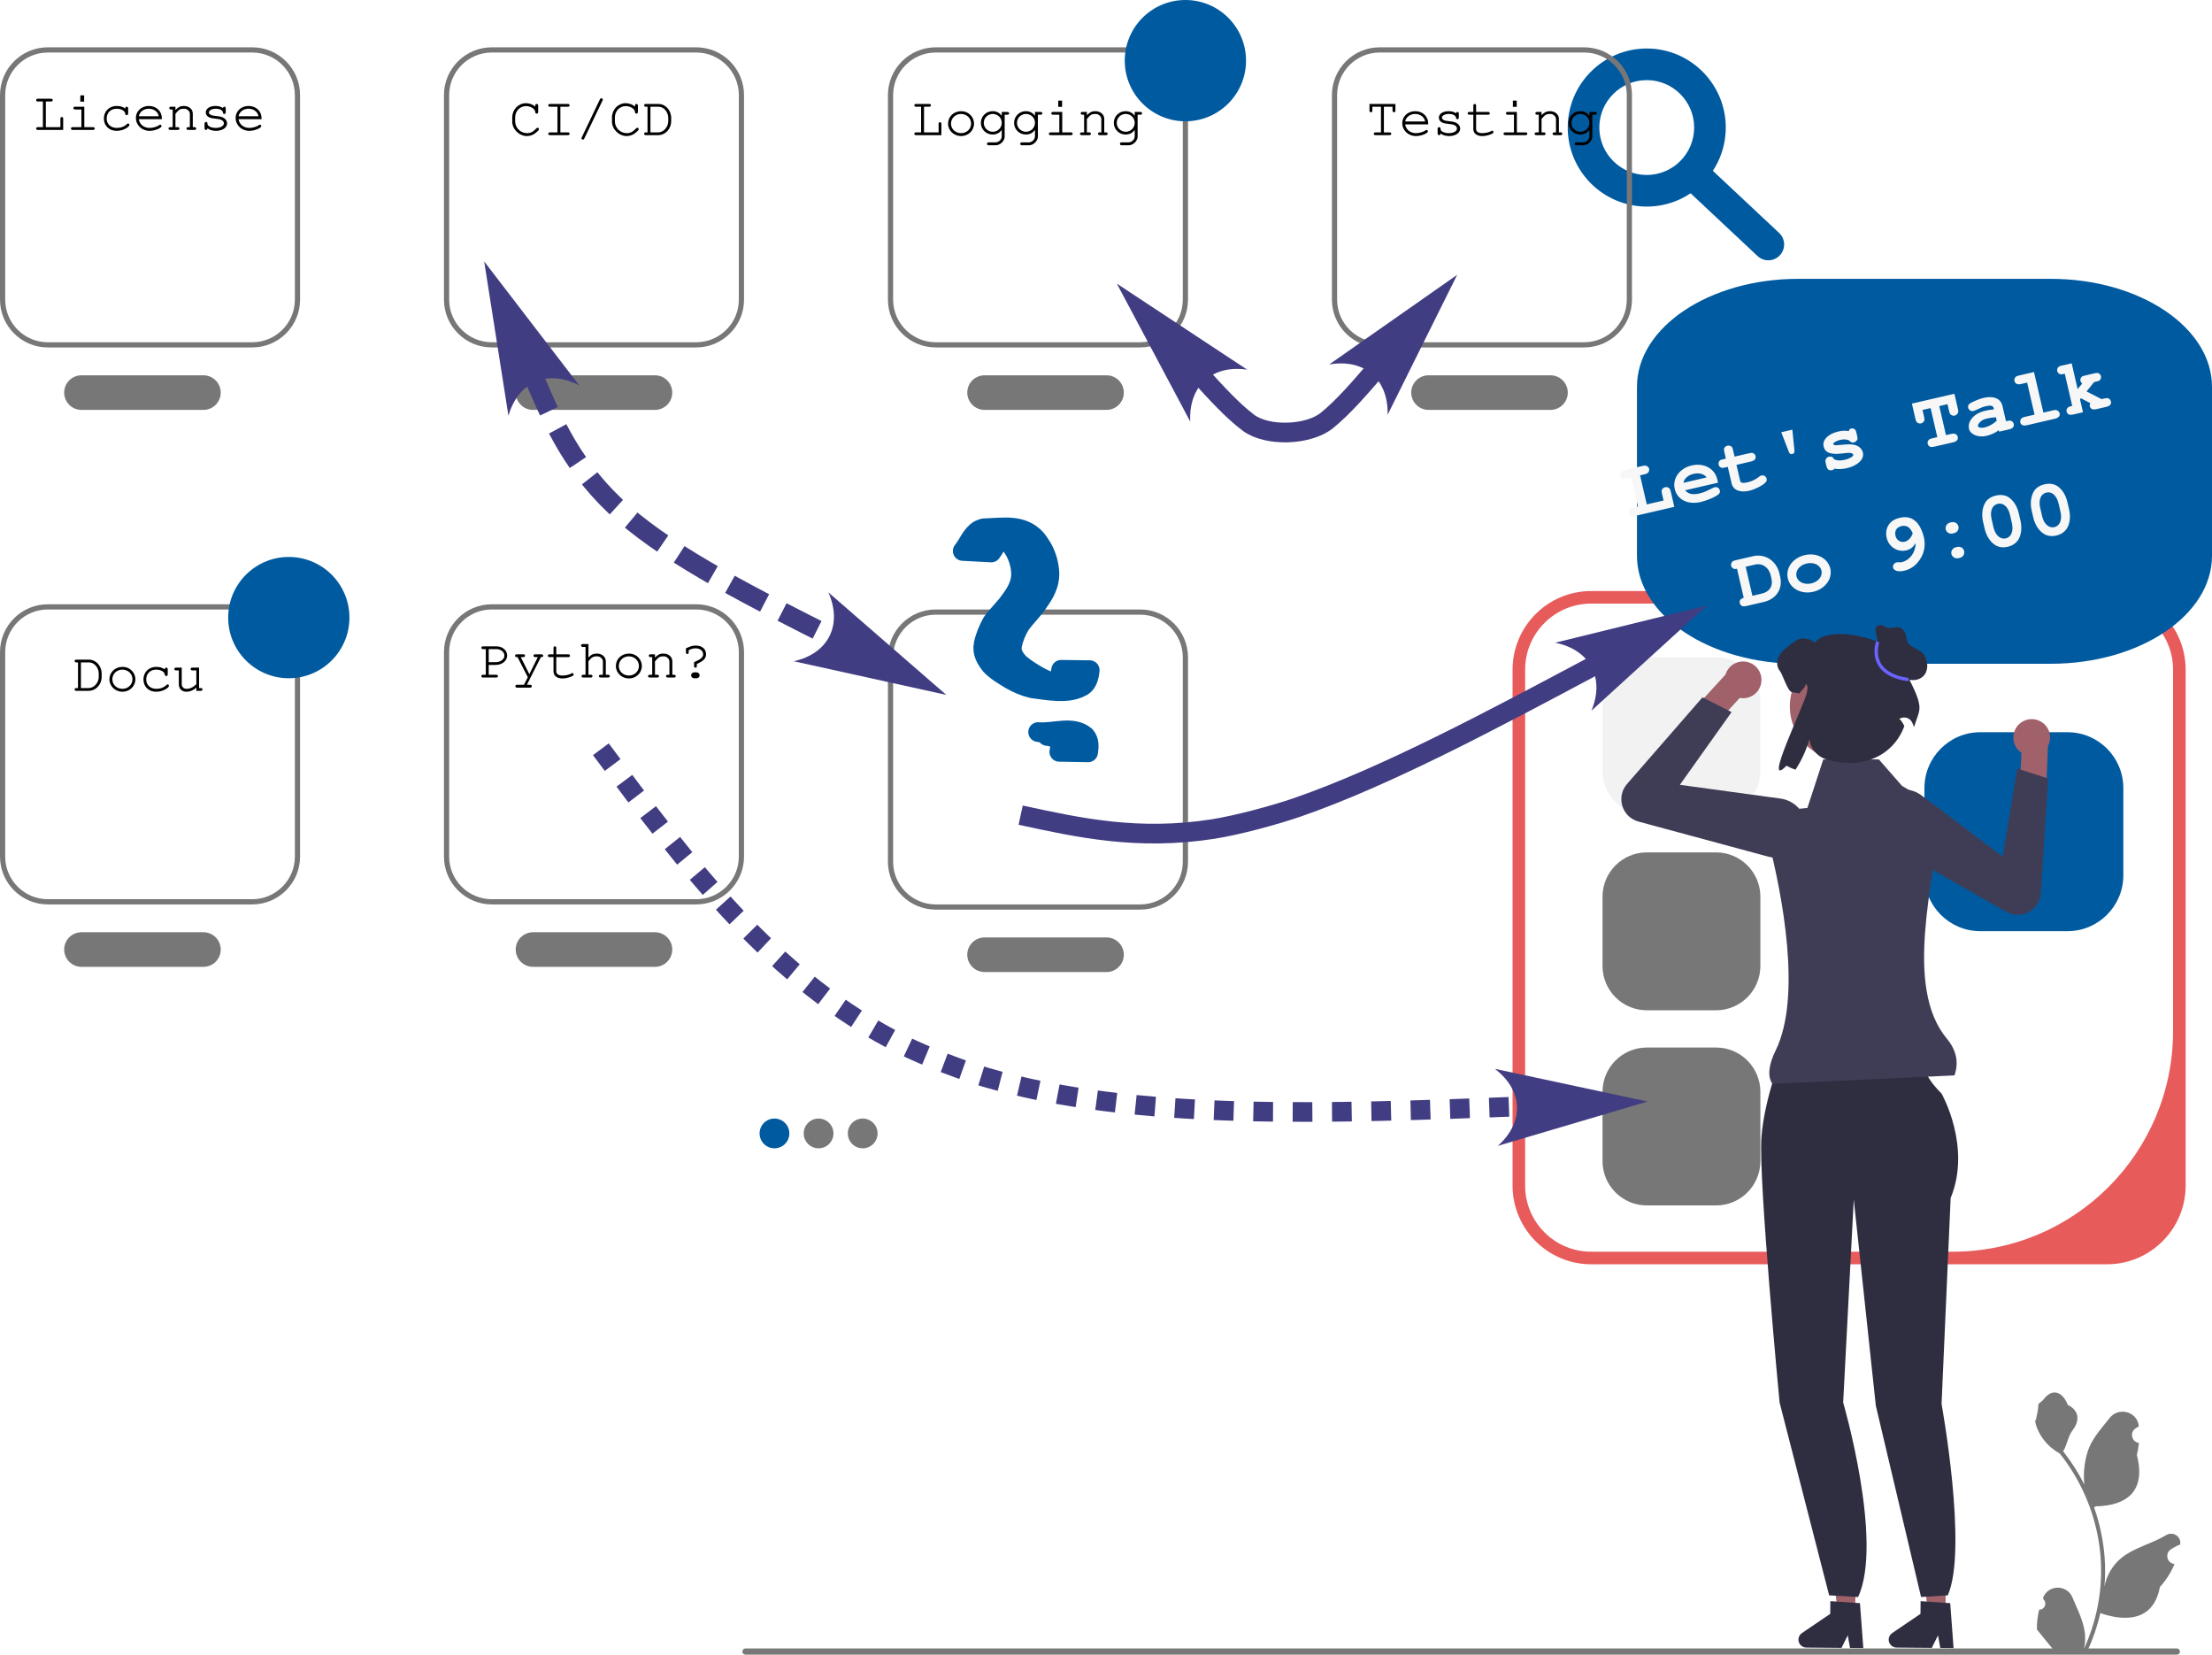
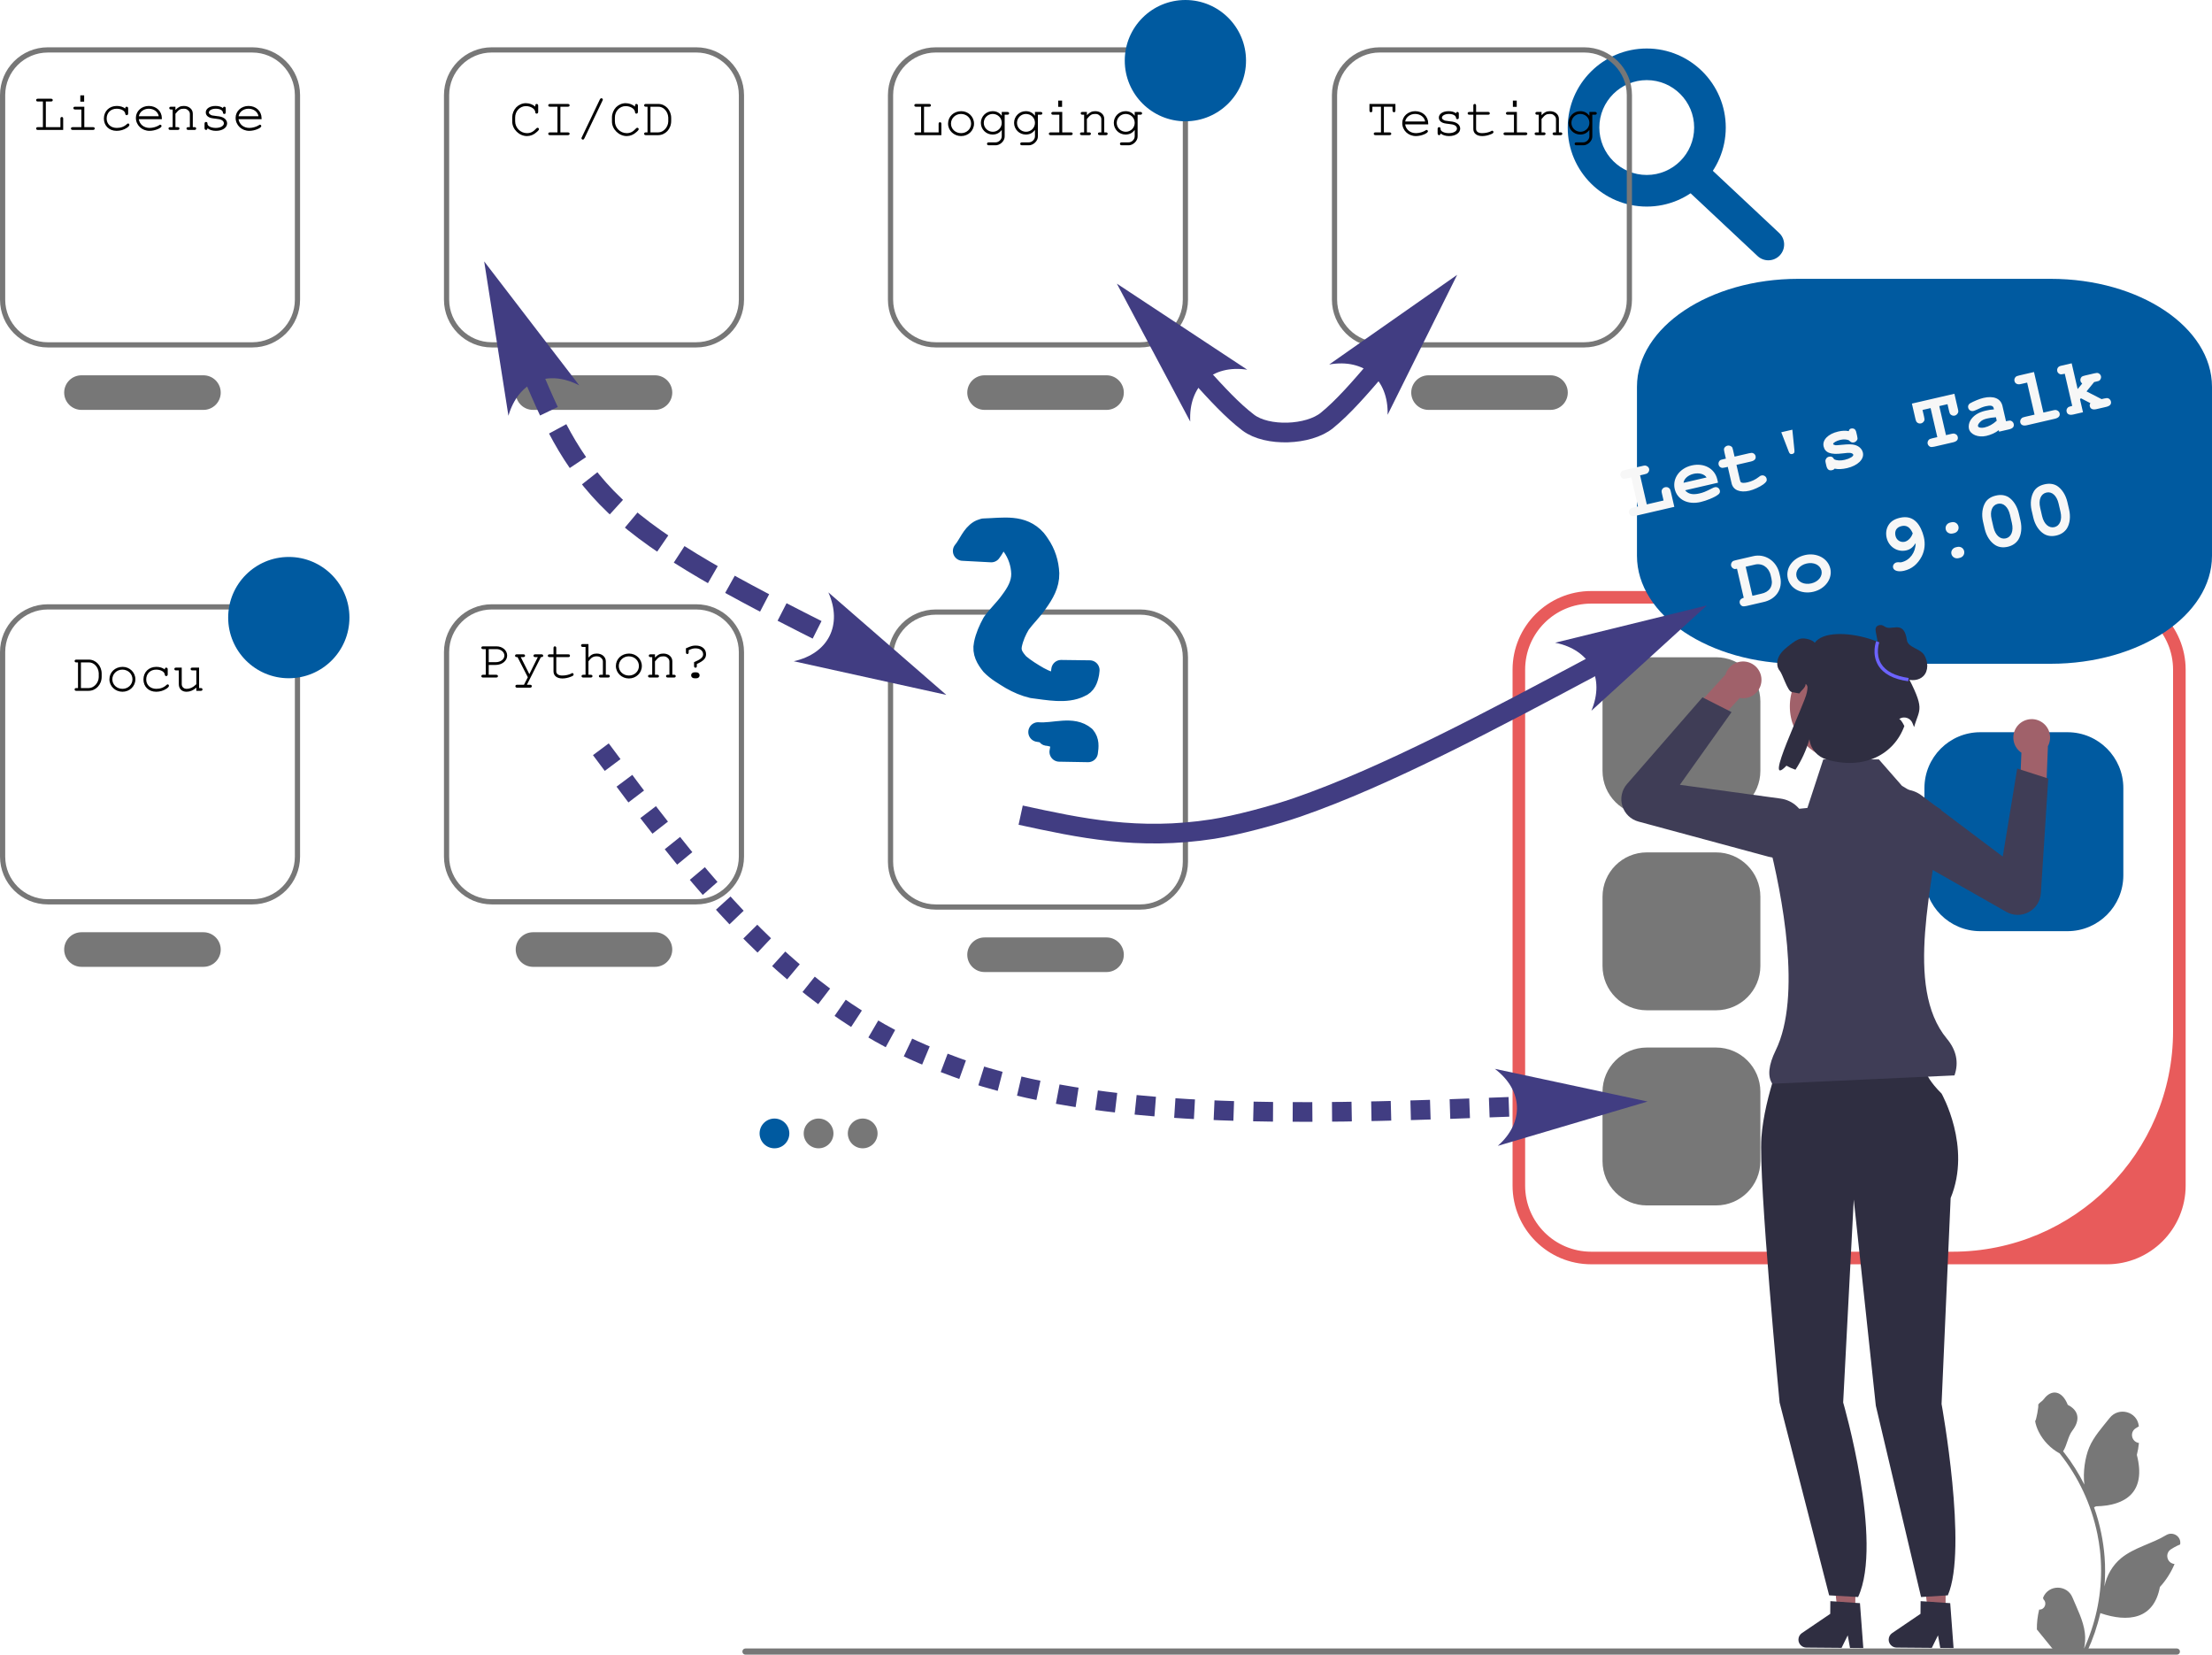
<svg xmlns="http://www.w3.org/2000/svg" width="225mm" height="168.266mm" viewBox="0 0 225 168.266" version="1.1" id="svg1" xml:space="preserve">
  <defs id="defs1">
    <marker style="overflow:visible" id="ConcaveTriangle-0" refX="0" refY="0" orient="auto-start-reverse" markerWidth="1" markerHeight="0.7" viewBox="0 0 1 1" preserveAspectRatio="none">
      <path transform="scale(0.7)" d="M -2,-4 9,0 -2,4 c 2,-2.33 2,-5.66 0,-8 z" style="fill:context-stroke;fill-rule:evenodd;stroke:none" id="path49-2" />
    </marker>
    <marker style="overflow:visible" id="ConcaveTriangle-0-8" refX="0" refY="0" orient="auto-start-reverse" markerWidth="1" markerHeight="0.7" viewBox="0 0 1 1" preserveAspectRatio="none">
      <path transform="scale(0.7)" d="M -2,-4 9,0 -2,4 c 2,-2.33 2,-5.66 0,-8 z" style="fill:context-stroke;fill-rule:evenodd;stroke:none" id="path49-2-9" />
    </marker>
    <marker style="overflow:visible" id="ConcaveTriangle-0-5" refX="0" refY="0" orient="auto-start-reverse" markerWidth="1" markerHeight="0.7" viewBox="0 0 1 1" preserveAspectRatio="none">
      <path transform="scale(0.7)" d="M -2,-4 9,0 -2,4 c 2,-2.33 2,-5.66 0,-8 z" style="fill:context-stroke;fill-rule:evenodd;stroke:none" id="path49-2-7" />
    </marker>
    <marker style="overflow:visible" id="ConcaveTriangle-0-4" refX="0" refY="0" orient="auto-start-reverse" markerWidth="1" markerHeight="0.7" viewBox="0 0 1 1" preserveAspectRatio="none">
      <path transform="scale(0.7)" d="M -2,-4 9,0 -2,4 c 2,-2.33 2,-5.66 0,-8 z" style="fill:context-stroke;fill-rule:evenodd;stroke:none" id="path49-2-90" />
    </marker>
    <marker style="overflow:visible" id="ConcaveTriangle-0-8-1" refX="0" refY="0" orient="auto-start-reverse" markerWidth="1" markerHeight="0.7" viewBox="0 0 1 1" preserveAspectRatio="none">
      <path transform="scale(0.7)" d="M -2,-4 9,0 -2,4 c 2,-2.33 2,-5.66 0,-8 z" style="fill:context-stroke;fill-rule:evenodd;stroke:none" id="path49-2-9-4" />
    </marker>
  </defs>
  <g id="layer1" transform="translate(83.94268,-48.42448)">
    <path d="M 130.379,176.992 H 77.91 c -4.41,0 -7.998,-3.588 -7.998,-7.998 v -52.469 c 0,-4.41 3.588,-7.998 7.998,-7.998 h 52.469 c 4.41,0 7.998,3.588 7.998,7.998 v 52.469 c 0,4.41 -3.588,7.998 -7.998,7.998 z m -52.469,-67.186 c -3.711,0 -6.719,3.008 -6.719,6.719 v 52.469 c 0,3.711 3.008,6.719 6.719,6.719 h 36.753 c 12.39,0 22.434,-10.044 22.434,-22.434 v -36.753 c 0,-3.711 -3.008,-6.719 -6.719,-6.719 H 77.91 Z" fill="#f2f2f2" id="path1" style="fill:#e85b5b;fill-opacity:1;stroke-width:0.265" />
-     <path d="m 83.566,115.262 c -2.483,0 -4.504,2.02 -4.504,4.503 v 7.049 c 0,2.483 2.02,4.504 4.504,4.504 h 7.049 c 2.483,0 4.504,-2.02 4.504,-4.504 v -7.049 c 0,-2.483 -2.02,-4.503 -4.504,-4.503 z" fill="#f2f2f2" id="path2" style="stroke-width:0.265" />
+     <path d="m 83.566,115.262 c -2.483,0 -4.504,2.02 -4.504,4.503 v 7.049 c 0,2.483 2.02,4.504 4.504,4.504 h 7.049 c 2.483,0 4.504,-2.02 4.504,-4.504 v -7.049 c 0,-2.483 -2.02,-4.503 -4.504,-4.503 z" fill="#f2f2f2" id="path2" style="stroke-width:0.265;fill:#777777;fill-opacity:1" />
    <path d="m 83.566,135.106 c -2.483,0 -4.504,2.02 -4.504,4.503 v 7.049 c 0,2.483 2.02,4.504 4.504,4.504 h 7.049 c 2.483,0 4.504,-2.02 4.504,-4.504 v -7.049 c 0,-2.483 -2.02,-4.503 -4.504,-4.503 z" fill="#f2f2f2" id="path3" style="fill:#777777;fill-opacity:1;stroke-width:0.265" />
    <path d="m 83.566,154.95 c -2.483,0 -4.504,2.02 -4.504,4.503 v 7.049 c 0,2.483 2.02,4.504 4.504,4.504 h 7.049 c 2.483,0 4.504,-2.02 4.504,-4.504 v -7.049 c 0,-2.483 -2.02,-4.503 -4.504,-4.503 z" fill="#f2f2f2" id="path4" style="fill:#777777;fill-opacity:1;stroke-width:0.265" />
    <g id="g17" transform="matrix(0.2645833,0,0,0.2645833,31.78629,80.30909)">
      <path d="m 253.931,-13.339 c -34.192,0 -62.007,18.615 -62.007,41.498 v 64.953 c 0,22.883 27.815,41.498 62.007,41.498 h 97.054 c 34.192,0 62.007,-18.615 62.007,-41.498 V 28.159 c 0,-22.883 -27.815,-41.498 -62.007,-41.498 z" fill="#6c63ff" id="path5" style="fill:#005aa0;stroke-width:2.365" />
      <path d="m 323.89,160.919 c -11.826,0 -21.447,9.621 -21.447,21.447 v 33.569 c 0,11.826 9.621,21.447 21.447,21.447 h 33.569 c 11.826,0 21.447,-9.621 21.447,-21.447 v -33.569 c 0,-11.826 -9.621,-21.447 -21.447,-21.447 z" fill="#6c63ff" id="path6" style="fill:#005aa0" />
      <g id="g7">
        <polygon points="266.004,471.833 276.069,471.917 275.842,498.808 269.023,498.75 " fill="#a0616a" id="polygon6" />
        <path d="m 253.998,509.652 c -0.015,1.679 1.338,3.06 3.023,3.076 l 13.559,0.113 2.374,-4.811 0.872,4.836 5.116,0.046 -1.292,-17.248 -1.78,-0.118 -7.26,-0.5 -2.342,-0.157 -0.041,4.88 -10.892,7.388 c -0.829,0.563 -1.328,1.495 -1.336,2.496 z" fill="#2f2e41" id="path7" />
      </g>
      <g id="g8">
        <polygon points="300.702,471.833 310.767,471.917 310.54,498.808 303.72,498.75 " fill="#a0616a" id="polygon7" />
        <path d="m 288.696,509.652 c -0.015,1.679 1.338,3.06 3.023,3.076 l 13.559,0.113 2.374,-4.811 0.872,4.836 5.116,0.046 -1.292,-17.248 -1.78,-0.118 -7.26,-0.5 -2.342,-0.157 -0.041,4.88 -10.892,7.388 c -0.829,0.563 -1.328,1.495 -1.336,2.496 z" fill="#2f2e41" id="path8" />
      </g>
      <path d="m 249.081,281.178 27.643,0.873 26.189,5.82 c 0,0 -2.619,3.201 6.111,11.93 0,0 11.639,20.369 3.492,40.156 l -3.492,79.148 c 0,0 10.181,55.794 2.402,73.551 l -10.281,0.643 -17.396,-73.55 -8.479,-79.209 -4.074,77.984 c 0,0 15.585,53.527 5.744,74.776 l -11.135,-0.643 -19.052,-74.133 c 0,0 -8.148,-85.549 -6.984,-101.844 1.164,-16.295 9.311,-35.5 9.311,-35.5 z" fill="#2f2e41" id="path9" />
      <g id="g11">
        <path d="m 341.914,156.113 c -3.779,0.978 -6.049,4.835 -5.071,8.614 0.448,1.732 1.505,3.14 2.877,4.071 l -4.1e-4,0.01 -0.536,12.985 9.937,4.598 0.793,-19.981 -0.069,0.002 c 0.862,-1.535 1.159,-3.389 0.683,-5.228 -0.978,-3.779 -4.835,-6.049 -8.614,-5.071 z" fill="#a0616a" id="path10" />
        <path d="m 286.378,202.455 c -2.087,-2.069 -3.298,-4.874 -3.344,-7.925 -0.061,-4.092 1.99,-7.807 5.486,-9.935 4.026,-2.452 9.06,-2.204 12.825,0.631 l 31.203,23.494 5.56,-33.844 11.937,3.843 -2.848,44.07 c -0.199,3.083 -1.942,5.798 -4.661,7.264 -2.719,1.466 -5.945,1.429 -8.63,-0.098 l -45.093,-25.655 c -0.906,-0.515 -1.722,-1.137 -2.435,-1.844 z" fill="#3f3d56" id="path11" />
      </g>
      <g id="g13">
        <path d="m 238.799,137.182 c 1.995,3.355 0.892,7.693 -2.464,9.687 -1.538,0.914 -3.28,1.171 -4.91,0.865 l -0.007,0.007 -8.761,9.599 -10.294,-3.73 13.505,-14.748 0.048,0.05 c 0.469,-1.697 1.563,-3.223 3.196,-4.194 3.355,-1.995 7.693,-0.892 9.687,2.464 z" fill="#a0616a" id="path12" />
        <path d="m 242.584,208.787 -50.085,-13.529 c -2.982,-0.806 -5.299,-3.051 -6.198,-6.006 -0.899,-2.955 -0.224,-6.111 1.805,-8.44 l 29.005,-33.301 11.182,5.675 -19.88,27.949 38.699,5.285 c 4.67,0.638 8.419,4.006 9.552,8.581 0.984,3.973 -0.175,8.054 -3.099,10.918 -2.18,2.134 -5.015,3.274 -7.954,3.274 -1.004,0 -2.021,-0.133 -3.027,-0.405 z" fill="#3f3d56" id="path13" />
      </g>
      <path d="m 313.989,292.822 -70.038,3.213 c -1.924,-2.921 -1.403,-7.313 1.291,-12.814 10.171,-20.767 2.447,-60.055 -2.75,-80.512 -1.458,-5.74 2.456,-11.446 8.349,-12.035 l 6.604,-0.66 6.104,-18.634 h 21.379 l 8.869,10.133 15.052,9.144 c -2.74,28.221 -14.414,68.071 2.217,88.055 3.637,4.371 4.669,9.097 2.923,14.111 z" fill="#3f3d56" id="path14" />
      <circle cx="271.519" cy="150.987" r="20.824" fill="#a0616a" id="circle14" />
      <path d="m 295.082,137.658 c 2.897,-10.563 -28.679,-19.621 -34.815,-11.114 -0.853,-1.209 -4.007,-1.944 -5.453,-1.573 -1.447,0.371 -2.664,1.298 -3.851,2.196 -1.632,1.254 -3.324,2.552 -4.326,4.355 -1.009,1.796 -1.165,4.244 0.193,5.802 1.076,1.239 2.966,7.823 4.584,8.15 1.128,0.23 2.077,0.415 2.894,0.549 0.727,-1.061 2.581,-2.394 2.448,-3.677 1.098,0.727 0.697,2.006 0.476,3.314 -0.737,4.354 -17.346,38.055 -7.833,28.124 0.942,0.556 2.107,1.076 3.45,1.551 2.278,-3.435 4.147,-7.486 5.379,-11.723 l 0.009,0.078 c 0.424,3.682 3.115,6.703 6.674,7.734 14.279,4.137 25.83,-1.933 29.803,-12.88 -1.455,-2.953 -2.088,-2.632 -1.958,-2.72 1.816,-1.224 4.311,-0.423 5.092,1.622 0.23,0.603 0.439,1.118 0.62,1.506 2.07,-7.405 4.532,-6.336 -3.385,-21.294 z" fill="#2f2e41" id="path15" />
      <path d="m 285.231,129.994 -1.459,-7.457 c -0.123,-0.627 -0.239,-1.307 0.044,-1.88 0.363,-0.736 1.297,-1.041 2.109,-0.924 0.812,0.117 1.42,0.859 2.228,1.002 2.81,0.497 6.524,-2.279 7.531,4.742 0.42,2.927 5.091,3.237 6.651,5.749 1.56,2.512 1.751,6.139 -0.377,8.191 -1.7,1.639 -4.431,1.828 -6.639,0.991 -2.208,-0.837 -3.981,-2.529 -5.529,-4.312 -1.548,-1.784 -2.95,-3.714 -4.736,-5.259" fill="#2f2e41" id="path16" />
      <path d="m 296.195,141.336 c -5.698,-0.796 -9.582,-2.868 -11.544,-6.159 -2.568,-4.307 -0.848,-9.05 -0.773,-9.25 l 1.204,0.448 c -0.016,0.044 -1.576,4.385 0.68,8.156 1.755,2.933 5.325,4.795 10.611,5.533 z" fill="#6c63ff" id="path17" />
    </g>
    <g id="g54" transform="translate(-33.66818,-26.95398)" style="fill:#005aa0">
      <path d="m 117.229,96.386 c -4.432,0 -8.038,-3.606 -8.038,-8.038 0,-4.432 3.606,-8.038 8.038,-8.038 4.432,0 8.038,3.606 8.038,8.038 0,4.432 -3.606,8.038 -8.038,8.038 z m 0,-12.861 c -2.66,0 -4.823,2.163 -4.823,4.823 0,2.66 2.163,4.823 4.823,4.823 2.66,0 4.823,-2.163 4.823,-4.823 0,-2.66 -2.163,-4.823 -4.823,-4.823 z" fill="#6c63ff" id="path18" style="fill:#005aa0;stroke-width:0.265" />
      <path d="m 129.597,101.849 c -0.394,0 -0.789,-0.144 -1.099,-0.435 l -7.545,-7.07 c -0.648,-0.607 -0.681,-1.624 -0.074,-2.272 0.606,-0.65 1.623,-0.682 2.272,-0.074 l 7.545,7.07 c 0.648,0.607 0.681,1.624 0.074,2.272 -0.316,0.338 -0.744,0.509 -1.173,0.509 z" fill="#6c63ff" id="path19" style="fill:#005aa0;stroke-width:0.265" />
    </g>
    <g id="g21" transform="matrix(0.2645833,0,0,0.2645833,-8.430392,80.30909)" style="fill:#777777;fill-opacity:1">
      <path d="m 498.551,498.126 c 2.066,0.129 3.208,-2.437 1.645,-3.933 l -0.155,-0.618 c 0.021,-0.05 0.041,-0.099 0.062,-0.148 2.089,-4.982 9.17,-4.947 11.241,0.042 1.839,4.428 4.179,8.864 4.756,13.546 0.258,2.067 0.142,4.172 -0.316,6.2 4.308,-9.411 6.575,-19.687 6.575,-30.021 0,-2.597 -0.142,-5.193 -0.433,-7.783 -0.239,-2.119 -0.568,-4.224 -0.995,-6.31 -2.306,-11.277 -7.299,-22.018 -14.5,-30.99 -3.462,-1.892 -6.349,-4.851 -8.093,-8.397 -0.626,-1.279 -1.117,-2.655 -1.35,-4.056 0.394,0.052 1.486,-5.949 1.188,-6.317 0.549,-0.833 1.532,-1.247 2.131,-2.06 2.982,-4.043 7.091,-3.337 9.236,2.157 4.582,2.313 4.627,6.148 1.815,9.837 -1.789,2.347 -2.035,5.522 -3.604,8.035 0.162,0.207 0.329,0.407 0.491,0.614 2.961,3.798 5.522,7.88 7.681,12.169 -0.61,-4.766 0.291,-10.508 1.826,-14.21 1.748,-4.217 5.025,-7.769 7.91,-11.415 3.466,-4.379 10.573,-2.468 11.184,3.083 0.006,0.054 0.012,0.107 0.017,0.161 -0.429,0.242 -0.848,0.499 -1.259,0.77 -2.339,1.547 -1.531,5.174 1.241,5.602 l 0.063,0.01 c -0.155,1.544 -0.42,3.074 -0.807,4.579 3.702,14.316 -4.29,19.53 -15.701,19.764 -0.252,0.129 -0.497,0.258 -0.749,0.381 1.156,3.255 2.08,6.594 2.764,9.979 0.614,2.99 1.04,6.013 1.279,9.049 0.297,3.83 0.271,7.68 -0.052,11.503 l 0.019,-0.136 c 0.82,-4.211 3.107,-8.145 6.427,-10.87 4.946,-4.063 11.933,-5.559 17.268,-8.824 2.568,-1.572 5.859,0.459 5.411,3.437 l -0.022,0.143 c -0.794,0.323 -1.569,0.698 -2.319,1.117 -0.429,0.242 -0.848,0.499 -1.259,0.77 -2.339,1.547 -1.531,5.174 1.241,5.602 l 0.063,0.01 c 0.045,0.006 0.084,0.013 0.129,0.019 -1.363,3.236 -3.262,6.239 -5.639,8.829 -2.315,12.497 -12.256,13.683 -22.89,10.044 h -0.006 c -1.163,5.064 -2.861,10.011 -5.044,14.726 h -18.02 c -0.065,-0.2 -0.123,-0.407 -0.181,-0.607 1.666,0.103 3.346,0.006 4.986,-0.297 -1.337,-1.641 -2.674,-3.294 -4.011,-4.935 -0.032,-0.032 -0.058,-0.065 -0.084,-0.097 -0.678,-0.84 -1.363,-1.673 -2.041,-2.512 l -3.6e-4,-10e-4 c -0.042,-2.578 0.267,-5.147 0.879,-7.64 l 5.7e-4,-3.5e-4 z" fill="#f2f2f2" id="path20" style="fill:#777777;fill-opacity:1" />
      <path d="m 0,514.269 c 0,0.66 0.53,1.19 1.19,1.19 h 550.29 c 0.66,0 1.19,-0.53 1.19,-1.19 0,-0.66 -0.53,-1.19 -1.19,-1.19 H 1.19 c -0.66,0 -1.19,0.53 -1.19,1.19 z" fill="#cccccc" id="path21" style="fill:#777777;fill-opacity:1" />
    </g>
    <path d="m -58.283,83.757 h -20.796 c -2.68,0 -4.863,-2.18 -4.863,-4.863 v -20.796 c 0,-2.68 2.18,-4.863 4.863,-4.863 h 20.796 c 2.68,0 4.863,2.18 4.863,4.863 v 20.796 c 0,2.68 -2.18,4.863 -4.863,4.863 z m -20.796,-29.991 c -2.389,0 -4.334,1.945 -4.334,4.334 v 20.796 c 0,2.389 1.945,4.334 4.334,4.334 h 20.796 c 2.389,0 4.334,-1.945 4.334,-4.334 v -20.796 c 0,-2.389 -1.945,-4.334 -4.334,-4.334 z" fill="#cccccc" id="path9-1" style="fill:#777777;fill-opacity:1;stroke-width:0.265" />
    <path d="m -13.124,83.757 h -20.796 c -2.68,0 -4.863,-2.18 -4.863,-4.863 v -20.796 c 0,-2.68 2.18,-4.863 4.863,-4.863 h 20.796 c 2.68,0 4.863,2.18 4.863,4.863 v 20.796 c 0,2.68 -2.18,4.863 -4.863,4.863 z m -20.796,-29.993 c -2.389,0 -4.334,1.945 -4.334,4.334 v 20.796 c 0,2.389 1.945,4.334 4.334,4.334 h 20.796 c 2.389,0 4.334,-1.945 4.334,-4.334 v -20.796 c 0,-2.389 -1.945,-4.334 -4.334,-4.334 z" fill="#cccccc" id="path10-2" style="fill:#777777;fill-opacity:1;stroke-width:0.265" />
    <path d="m -13.124,140.396 h -20.796 c -2.68,0 -4.863,-2.18 -4.863,-4.863 v -20.796 c 0,-2.68 2.18,-4.863 4.863,-4.863 h 20.796 c 2.68,0 4.863,2.18 4.863,4.863 v 20.796 c 0,2.68 -2.18,4.863 -4.863,4.863 z M -33.921,110.403 c -2.389,0 -4.334,1.945 -4.334,4.334 v 20.796 c 0,2.389 1.945,4.334 4.334,4.334 h 20.796 c 2.389,0 4.334,-1.945 4.334,-4.334 v -20.796 c 0,-2.389 -1.945,-4.334 -4.334,-4.334 z" fill="#cccccc" id="path11-7" style="fill:#777777;fill-opacity:1;stroke-width:0.265" />
    <path d="m -58.283,140.396 h -20.796 c -2.68,0 -4.863,-2.18 -4.863,-4.863 v -20.796 c 0,-2.68 2.18,-4.863 4.863,-4.863 h 20.796 c 2.68,0 4.863,2.18 4.863,4.863 v 20.796 c 0,2.68 -2.18,4.863 -4.863,4.863 z m -20.796,-29.993 c -2.389,0 -4.334,1.945 -4.334,4.334 v 20.796 c 0,2.389 1.945,4.334 4.334,4.334 h 20.796 c 2.389,0 4.334,-1.945 4.334,-4.334 v -20.796 c 0,-2.389 -1.945,-4.334 -4.334,-4.334 z" fill="#cccccc" id="path12-0" style="fill:#777777;fill-opacity:1;stroke-width:0.265" />
    <circle cx="-54.566" cy="111.229" r="6.167" fill="#6c63ff" id="circle12" style="fill:#005aa0;stroke-width:0.265" />
    <path d="m 32.035,83.757 h -20.796 c -2.68,0 -4.863,-2.18 -4.863,-4.863 v -20.796 c 0,-2.68 2.18,-4.863 4.863,-4.863 h 20.796 c 2.68,0 4.863,2.18 4.863,4.863 v 20.796 c 0,2.68 -2.18,4.863 -4.863,4.863 z m -20.796,-29.993 c -2.389,0 -4.334,1.945 -4.334,4.334 v 20.796 c 0,2.389 1.945,4.334 4.334,4.334 h 20.796 c 2.389,0 4.334,-1.945 4.334,-4.334 v -20.796 c 0,-2.389 -1.945,-4.334 -4.334,-4.334 z" fill="#cccccc" id="path13-9" style="fill:#777777;fill-opacity:1;stroke-width:0.265" />
    <circle cx="36.633" cy="54.592" r="6.167" fill="#6c63ff" id="circle13" style="fill:#005aa0;stroke-width:0.265" />
    <path d="m -63.25,90.107 h -12.406 c -0.971,0 -1.759,-0.788 -1.759,-1.759 0,-0.971 0.788,-1.759 1.759,-1.759 h 12.406 c 0.971,0 1.759,0.788 1.759,1.759 0,0.971 -0.788,1.759 -1.759,1.759 z" fill="#e6e6e6" id="path14-3" style="fill:#777777;fill-opacity:1;stroke-width:0.265" />
    <path d="m -17.321,90.107 h -12.406 c -0.971,0 -1.759,-0.788 -1.759,-1.759 0,-0.971 0.788,-1.759 1.759,-1.759 h 12.406 c 0.971,0 1.759,0.788 1.759,1.759 0,0.971 -0.788,1.759 -1.759,1.759 z" fill="#e6e6e6" id="path15-6" style="fill:#777777;fill-opacity:1;stroke-width:0.265" />
    <path d="m 28.611,90.107 h -12.406 c -0.971,0 -1.759,-0.788 -1.759,-1.759 0,-0.971 0.788,-1.759 1.759,-1.759 h 12.406 c 0.971,0 1.759,0.788 1.759,1.759 0,0.971 -0.788,1.759 -1.759,1.759 z" fill="#e6e6e6" id="path16-0" style="fill:#777777;fill-opacity:1;stroke-width:0.265" />
    <path d="m 32.035,140.925 h -20.796 c -2.68,0 -4.863,-2.18 -4.863,-4.863 v -20.796 c 0,-2.68 2.18,-4.863 4.863,-4.863 h 20.796 c 2.68,0 4.863,2.18 4.863,4.863 v 20.796 c 0,2.68 -2.18,4.863 -4.863,4.863 z m -20.796,-29.993 c -2.389,0 -4.334,1.945 -4.334,4.334 v 20.796 c 0,2.389 1.945,4.334 4.334,4.334 h 20.796 c 2.389,0 4.334,-1.945 4.334,-4.334 v -20.796 c 0,-2.389 -1.945,-4.334 -4.334,-4.334 z" fill="#cccccc" id="path17-6" style="fill:#777777;fill-opacity:1;stroke-width:0.265" />
    <path d="m 28.611,147.273 h -12.406 c -0.971,0 -1.759,-0.788 -1.759,-1.759 0,-0.971 0.788,-1.759 1.759,-1.759 h 12.406 c 0.971,0 1.759,0.788 1.759,1.759 0,0.971 -0.788,1.759 -1.759,1.759 z" fill="#e6e6e6" id="path18-2" style="fill:#777777;fill-opacity:1;stroke-width:0.265" />
    <path d="M 77.197,83.757 H 56.4 c -2.68,0 -4.863,-2.18 -4.863,-4.863 v -20.796 c 0,-2.68 2.18,-4.863 4.863,-4.863 h 20.796 c 2.68,0 4.863,2.18 4.863,4.863 v 20.796 c 0,2.68 -2.18,4.863 -4.863,4.863 z M 56.4,53.764 c -2.389,0 -4.334,1.945 -4.334,4.334 v 20.796 c 0,2.389 1.945,4.334 4.334,4.334 h 20.796 c 2.389,0 4.334,-1.945 4.334,-4.334 v -20.796 c 0,-2.389 -1.945,-4.334 -4.334,-4.334 z" fill="#cccccc" id="path19-6" style="fill:#777777;fill-opacity:1;stroke-width:0.265" />
    <path d="M 73.77,90.107 H 61.364 c -0.971,0 -1.759,-0.788 -1.759,-1.759 0,-0.971 0.788,-1.759 1.759,-1.759 h 12.406 c 0.971,0 1.759,0.788 1.759,1.759 0,0.971 -0.788,1.759 -1.759,1.759 z" fill="#e6e6e6" id="path20-1" style="fill:#777777;fill-opacity:1;stroke-width:0.265" />
    <path d="m -63.25,146.744 h -12.406 c -0.971,0 -1.759,-0.788 -1.759,-1.759 0,-0.971 0.788,-1.759 1.759,-1.759 h 12.406 c 0.971,0 1.759,0.788 1.759,1.759 0,0.971 -0.788,1.759 -1.759,1.759 z" fill="#e6e6e6" id="path21-8" style="fill:#777777;fill-opacity:1;stroke-width:0.265" />
    <path d="m -17.321,146.744 h -12.406 c -0.971,0 -1.759,-0.788 -1.759,-1.759 0,-0.971 0.788,-1.759 1.759,-1.759 h 12.406 c 0.971,0 1.759,0.788 1.759,1.759 0,0.971 -0.788,1.759 -1.759,1.759 z" fill="#e6e6e6" id="path22" style="fill:#777777;fill-opacity:1;stroke-width:0.265" />
    <g id="g24" transform="matrix(0.2645833,0,0,0.2645833,-83.94268,27.71023)" style="fill:#777777;fill-opacity:1">
      <circle cx="297.74" cy="513.92" r="5.72" fill="#6c63ff" id="circle22" style="fill:#005aa0;fill-opacity:1" />
      <circle cx="314.7" cy="513.92" r="5.72" fill="#e6e6e6" id="circle23" style="fill:#777777;fill-opacity:1" />
      <circle cx="331.66" cy="513.92" r="5.72" fill="#e6e6e6" id="circle24" style="fill:#777777;fill-opacity:1" />
    </g>
    <path style="fill:none;stroke:#413d82;stroke-width:2;stroke-linecap:butt;stroke-linejoin:miter;stroke-dasharray:none;stroke-opacity:1;marker-end:url(#ConcaveTriangle-0)" d="m 13.968,201.348 c 5.972,1.299 11.945,2.598 19.563,1.414 2.418,-0.376 6.26,-1.408 8.573,-2.208 9.025,-3.123 19.784,-8.861 30.543,-14.6" id="path45-9" transform="translate(5.909331,-70.02955)" />
    <path style="fill:none;stroke:#413d82;stroke-width:2;stroke-linecap:butt;stroke-linejoin:miter;stroke-dasharray:none;stroke-opacity:1;marker-start:url(#ConcaveTriangle-0);marker-end:url(#ConcaveTriangle-0-8)" d="m 37.624,91.044 c -1.678,1.95 -3.356,3.9 -5.032,5.259 -1.869,1.516 -6.081,1.668 -7.995,0.219 -1.631,-1.234 -3.26,-3.025 -4.889,-4.815" id="path45-9-1" transform="translate(18.43355,-5.120009)" />
    <text xml:space="preserve" style="font-style:normal;font-variant:normal;font-weight:normal;font-stretch:normal;font-size:5.644px;line-height:0.449px;font-family:Courier;-inkscape-font-specification:'Courier, Normal';font-variant-ligatures:normal;font-variant-caps:normal;font-variant-numeric:normal;font-variant-east-asian:normal;letter-spacing:-0.005px;stroke-width:0.265" x="54.98" y="62.168" id="text49">
      <tspan id="tspan49" style="font-style:normal;font-variant:normal;font-weight:normal;font-stretch:normal;font-size:5.644px;line-height:0.449px;font-family:Courier;-inkscape-font-specification:'Courier, Normal';font-variant-ligatures:normal;font-variant-caps:normal;font-variant-numeric:normal;font-variant-east-asian:normal;stroke-width:0.265" x="54.98" y="62.168">Testing</tspan>
    </text>
    <text xml:space="preserve" style="font-style:normal;font-variant:normal;font-weight:normal;font-stretch:normal;font-size:5.644px;line-height:0.449px;font-family:Courier;-inkscape-font-specification:'Courier, Normal';font-variant-ligatures:normal;font-variant-caps:normal;font-variant-numeric:normal;font-variant-east-asian:normal;letter-spacing:-0.005px;stroke-width:0.265" x="8.733" y="62.168" id="text49-0">
      <tspan id="tspan49-0" style="font-style:normal;font-variant:normal;font-weight:normal;font-stretch:normal;font-size:5.644px;line-height:0.449px;font-family:Courier;-inkscape-font-specification:'Courier, Normal';font-variant-ligatures:normal;font-variant-caps:normal;font-variant-numeric:normal;font-variant-east-asian:normal;stroke-width:0.265" x="8.733" y="62.168">Logging</tspan>
    </text>
    <text xml:space="preserve" style="font-style:normal;font-variant:normal;font-weight:normal;font-stretch:normal;font-size:5.644px;line-height:0.449px;font-family:Courier;-inkscape-font-specification:'Courier, Normal';font-variant-ligatures:normal;font-variant-caps:normal;font-variant-numeric:normal;font-variant-east-asian:normal;letter-spacing:-0.005px;stroke-width:0.265" x="-32.169" y="62.168" id="text49-0-0">
      <tspan id="tspan49-0-5" style="font-style:normal;font-variant:normal;font-weight:normal;font-stretch:normal;font-size:5.644px;line-height:0.449px;font-family:Courier;-inkscape-font-specification:'Courier, Normal';font-variant-ligatures:normal;font-variant-caps:normal;font-variant-numeric:normal;font-variant-east-asian:normal;stroke-width:0.265" x="-32.169" y="62.168">CI/CD</tspan>
    </text>
    <text xml:space="preserve" style="font-style:normal;font-variant:normal;font-weight:normal;font-stretch:normal;font-size:5.644px;line-height:0.449px;font-family:Courier;-inkscape-font-specification:'Courier, Normal';font-variant-ligatures:normal;font-variant-caps:normal;font-variant-numeric:normal;font-variant-east-asian:normal;letter-spacing:-0.005px;stroke-width:0.265" x="-80.593" y="61.639" id="text49-0-0-3">
      <tspan id="tspan49-0-5-4" style="font-style:normal;font-variant:normal;font-weight:normal;font-stretch:normal;font-size:5.644px;line-height:0.449px;font-family:Courier;-inkscape-font-specification:'Courier, Normal';font-variant-ligatures:normal;font-variant-caps:normal;font-variant-numeric:normal;font-variant-east-asian:normal;stroke-width:0.265" x="-80.593" y="61.639">License</tspan>
    </text>
    <text xml:space="preserve" style="font-style:normal;font-variant:normal;font-weight:normal;font-stretch:normal;font-size:5.644px;line-height:0.449px;font-family:Courier;-inkscape-font-specification:'Courier, Normal';font-variant-ligatures:normal;font-variant-caps:normal;font-variant-numeric:normal;font-variant-east-asian:normal;letter-spacing:-0.005px;stroke-width:0.265" x="-76.57" y="118.678" id="text49-0-0-3-8">
      <tspan id="tspan49-0-5-4-1" style="font-style:normal;font-variant:normal;font-weight:normal;font-stretch:normal;font-size:5.644px;line-height:0.449px;font-family:Courier;-inkscape-font-specification:'Courier, Normal';font-variant-ligatures:normal;font-variant-caps:normal;font-variant-numeric:normal;font-variant-east-asian:normal;stroke-width:0.265" x="-76.57" y="118.678">Docu</tspan>
    </text>
    <text xml:space="preserve" style="font-style:normal;font-variant:normal;font-weight:normal;font-stretch:normal;font-size:5.644px;line-height:0.449px;font-family:Courier;-inkscape-font-specification:'Courier, Normal';font-variant-ligatures:normal;font-variant-caps:normal;font-variant-numeric:normal;font-variant-east-asian:normal;letter-spacing:-0.005px;stroke-width:0.265" x="-35.198" y="117.327" id="text49-0-0-3-8-1">
      <tspan id="tspan49-0-5-4-1-1" style="font-style:normal;font-variant:normal;font-weight:normal;font-stretch:normal;font-size:5.644px;line-height:0.449px;font-family:Courier;-inkscape-font-specification:'Courier, Normal';font-variant-ligatures:normal;font-variant-caps:normal;font-variant-numeric:normal;font-variant-east-asian:normal;stroke-width:0.265" x="-35.198" y="117.327">Python?</tspan>
    </text>
    <path style="fill:none;stroke:#413d82;stroke-width:2;stroke-linecap:butt;stroke-linejoin:miter;stroke-dasharray:2, 2;stroke-dashoffset:0;stroke-opacity:1;marker-end:url(#ConcaveTriangle-0-5)" d="m 13.968,201.348 c 8.767,11.779 17.533,23.558 30.845,30.139 2.194,1.084 5.906,2.512 8.253,3.205 15.203,4.485 34.993,3.724 54.783,2.963" id="path45-9-6" transform="translate(-36.79261,-76.72956)" />
    <g id="g53" transform="translate(-72.10753,33.42498)" style="fill:#005aa0;stroke:#005aa0;stroke-opacity:1">
      <path style="fill:#005aa0;stroke:#005aa0;stroke-width:2;stroke-linecap:round;stroke-linejoin:round;stroke-miterlimit:10;stroke-dasharray:none;stroke-opacity:1" id="path52" d="m 88.993,71.183 c 0.485,-0.616 0.846,-1.7 1.627,-2.011 0.142,-0.057 0.303,-0.048 0.454,-0.072 -4.404,0.021 -2.249,-0.123 -1.266,0.346 0.538,0.257 0.892,0.613 1.257,1.069 0.599,0.832 0.927,1.795 0.961,2.815 0.014,1.081 -0.528,1.966 -1.154,2.801 -0.546,0.769 -1.248,1.399 -1.793,2.168 -0.383,0.7 -0.697,1.405 -0.857,2.188 -0.19,0.844 0.223,1.547 0.736,2.181 0.577,0.595 1.306,1.007 2.007,1.438 0.695,0.398 1.421,0.71 2.2,0.893 1.573,0.19 3.447,0.6 4.873,-0.1 0.626,-0.241 0.815,-0.808 0.933,-1.415 0.013,-0.112 0.027,-0.224 0.04,-0.336 0,0 -2.911,-0.037 -2.911,-0.037 v 0 c -0.014,0.104 -0.029,0.208 -0.043,0.313 -0.127,0.556 -0.344,0.946 -0.918,1.127 -0.991,0.287 -2.509,0.123 1.997,0.142 0.122,5.3e-4 -0.244,-0.009 -0.365,-0.017 -0.36,-0.022 -0.372,-0.029 -0.731,-0.073 -0.781,-0.141 -1.499,-0.417 -2.197,-0.797 -0.693,-0.401 -1.383,-0.825 -1.995,-1.342 -0.521,-0.591 -0.894,-1.096 -0.722,-1.918 0.158,-0.739 0.457,-1.417 0.844,-2.067 0.556,-0.75 1.24,-1.392 1.761,-2.169 0.643,-0.897 1.207,-1.851 1.183,-2.993 -0.046,-1.075 -0.369,-2.1 -0.984,-2.99 -0.114,-0.159 -0.213,-0.33 -0.342,-0.477 -1.419,-1.609 -3.372,-1.185 -5.375,-1.128 -0.155,0.06 -0.321,0.096 -0.464,0.181 -0.787,0.467 -1.095,1.456 -1.659,2.126 z" />
      <path style="fill:#005aa0;stroke:#005aa0;stroke-width:2;stroke-linecap:round;stroke-linejoin:round;stroke-miterlimit:10;stroke-dasharray:none;stroke-opacity:1" id="path53" d="m 96.662,89.905 c 0.092,-5.3e-4 0.184,-0.001 0.276,-0.002 0.242,-8e-4 0.967,-0.004 0.725,-0.001 -4.363,0.053 -2.914,-0.28 -1.998,0.225 0.411,0.36 0.354,0.844 0.249,1.33 0,0 2.93,0.051 2.93,0.051 v 0 c 0.086,-0.596 0.143,-1.165 -0.275,-1.66 -1.285,-1.097 -3.22,-0.265 -4.808,-0.404 z" />
    </g>
    <path style="fill:none;stroke:#413d82;stroke-width:2;stroke-linecap:butt;stroke-linejoin:miter;stroke-dasharray:4, 2;stroke-dashoffset:0;stroke-opacity:1;marker-start:url(#ConcaveTriangle-0-4);marker-end:url(#ConcaveTriangle-0-8-1)" d="m 76.822,-78.251 c 2.068,4.822 4.136,9.645 9.267,14.118 5.131,4.473 13.324,8.596 21.517,12.719" id="path45-9-1-5" transform="translate(-106.5492,164.8385)" />
    <text xml:space="preserve" style="font-size:5.644px;line-height:10.35px;font-family:'Corporate S';-inkscape-font-specification:'Corporate S, Normal';letter-spacing:-0.005px;stroke-width:0.265" x="87.238" y="116.862" id="text54" transform="rotate(-13.02896)">
      <tspan id="tspan54" style="font-style:normal;font-variant:normal;font-weight:bold;font-stretch:normal;font-size:8.467px;line-height:10.35px;font-family:Courier;-inkscape-font-specification:'Courier, Bold';font-variant-ligatures:normal;font-variant-caps:normal;font-variant-numeric:normal;font-variant-east-asian:normal;text-align:center;text-anchor:middle;fill:#f7f7f7;fill-opacity:1;stroke-width:0.265" x="87.238" y="116.862">Let's Talk</tspan>
      <tspan style="font-style:normal;font-variant:normal;font-weight:bold;font-stretch:normal;font-size:8.467px;line-height:10.35px;font-family:Courier;-inkscape-font-specification:'Courier, Bold';font-variant-ligatures:normal;font-variant-caps:normal;font-variant-numeric:normal;font-variant-east-asian:normal;text-align:center;text-anchor:middle;fill:#f7f7f7;fill-opacity:1;stroke-width:0.265" x="87.235" y="128.34" id="tspan55">Do 9:00</tspan>
    </text>
  </g>
</svg>
